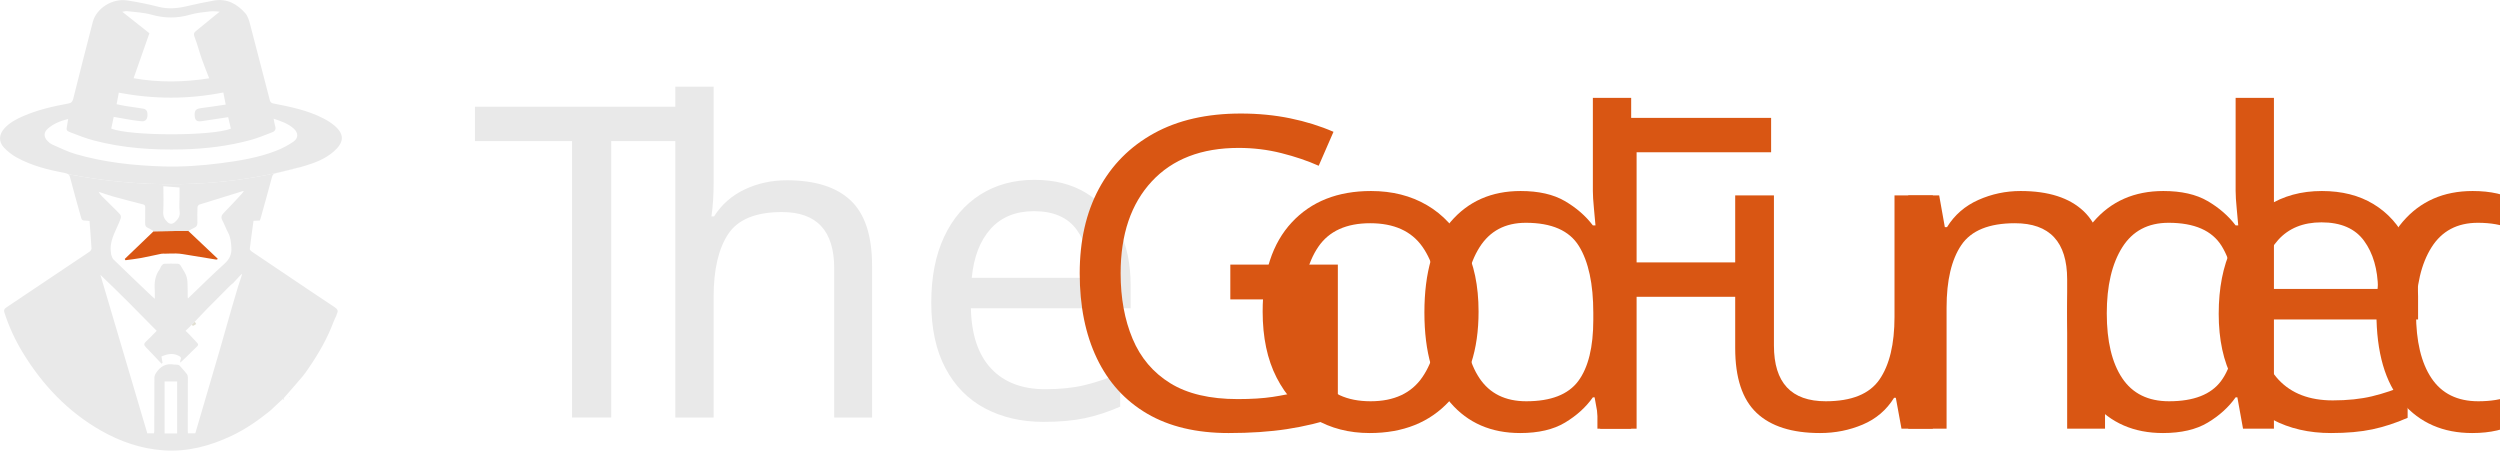
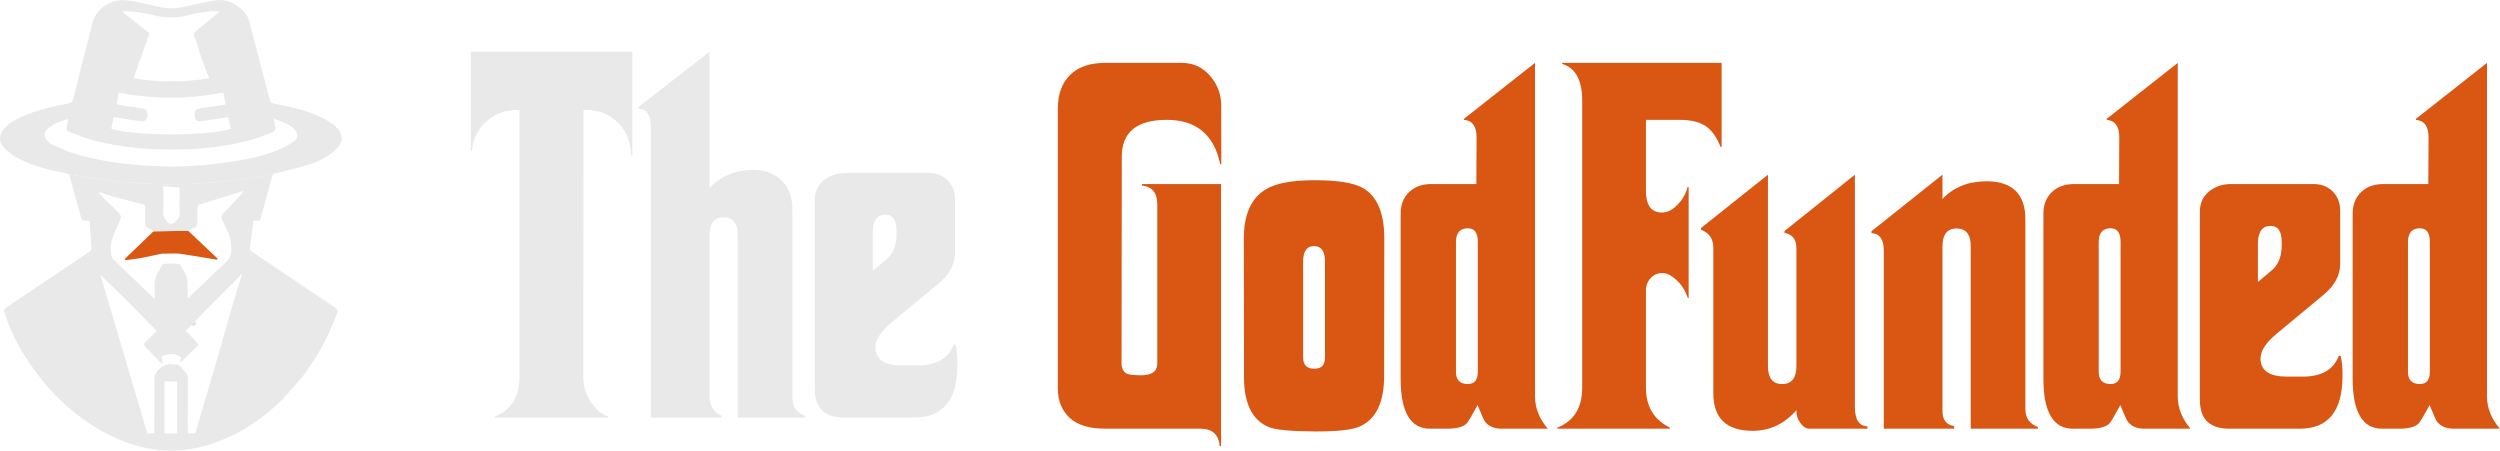
<svg xmlns="http://www.w3.org/2000/svg" id="Layer_1" data-name="Layer 1" viewBox="0 0 4010.36 722.89">
  <defs>
-     <style>.cls-1{fill:#e5e5dc;}.cls-2{fill:#e1dfd2;}.cls-3{fill:#e4e7e7;}.cls-4{fill:#e0ded1;}.cls-5{fill:#e2e2df;}.cls-6{fill:none;}.cls-11,.cls-7{fill:#d95613;}.cls-8,.cls-9{fill:#e9e9e9;}.cls-11,.cls-9{font-size:698.29px;font-family:CorleoneDue, Corleone Due;}.cls-9{letter-spacing:-0.02em;}.cls-10{letter-spacing:0em;}.cls-12{letter-spacing:-0.01em;}.cls-13{letter-spacing:-0.01em;}.cls-14{letter-spacing:-0.08em;}.cls-15{letter-spacing:-0.01em;}.cls-16{letter-spacing:-0.01em;}.cls-17{letter-spacing:0em;}</style>
+     <style>.cls-1{fill:#e5e5dc;}.cls-2{fill:#e1dfd2;}.cls-3{fill:#e4e7e7;}.cls-4{fill:#e0ded1;}.cls-5{fill:#e2e2df;}.cls-6{fill:none;}.cls-7{fill:#d95613;}.cls-8{fill:#e9e9e9;}</style>
  </defs>
  <path class="cls-1" d="M542.34,508.51l-1-2.08Z" />
  <path class="cls-2" d="M312.49,516l2.25,3.89c-2.66.67-4.21,4.61-7.37,1.18Z" />
  <path class="cls-3" d="M454.9,638.69l1,2.34-2.68-.71Z" />
  <path class="cls-4" d="M108.9,191l.63-.39c-.09.26-.18.52-.26.78Z" />
  <path class="cls-5" d="M468.21,637l4.17-4.18Z" />
  <path class="cls-5" d="M464.59,635.75c-.16.23-.33.45-.5.67a4.62,4.62,0,0,1-.53-.64s.2-.36.25-.35A5.81,5.81,0,0,1,464.59,635.75Z" />
  <path class="cls-6" d="M268.88,356.46c3.46,3.17,7.64,3.3,11.21.19,5.23-4.57,9.11-9.33,8.08-17.3-1-7.52-.18-15.26-.17-22.91V300.8l-25.94-2.12c0,14,.61,27.56-.24,41C261.36,347.05,264,352,268.88,356.46Z" />
  <path class="cls-6" d="M264,695.33h20.16v-83.4H264Z" />
  <path class="cls-6" d="M374,454.08c-1.6,1.33-3.31,2.54-4.76,4q-18.76,18.75-37.42,37.6c-6.55,6.66-12.89,13.52-19.32,20.28L307.37,521l-3,3.18c-2.19,2.09-4.38,4.18-6.72,6.43l5.57,5.43c.84.87,1.67,1.75,2.51,2.63,3.54,3.8,7.08,7.62,10.64,11.4,1.91,2,1.89,3.61-.29,5.66-5.83,5.46-11.4,11.21-17.12,16.79-3.21,3.12-6.53,6.13-9.8,9.18a6.91,6.91,0,0,1,.41-4.55c1.74-3.9-.18-5-3.6-6.73-9.4-4.63-18.06-2.4-27,1.32L260.71,582,259,583.4c-8.3-8.81-16.43-17.77-25-26.35-3.55-3.57-3.43-5.91.21-9.25,5.84-5.37,11.25-11.21,17.08-17.1-30.09-30.83-59.91-60.8-90.3-89.82q37.57,126.95,75.23,254.21h10.78a25,25,0,0,0,.39-3.15c.06-28.7,0-57.41.23-86.11a14.94,14.94,0,0,1,2.54-7.43c6.82-10.66,16.19-16.1,29.24-13.55,1.5.29,3.16-.17,4.67.11s3.17.71,4.1,1.71c4,4.32,7.94,8.76,11.59,13.4a9,9,0,0,1,1.52,5.24c0,28.53-.08,57.06-.14,85.6,0,1.33.16,2.67.27,4.19h11.78c.23-.69.44-1.32.63-2q19.67-67,39.29-134c6.12-21,12-42.07,18-63.11l10.47-35.51,6.6-20.27-1-.45Z" />
  <path class="cls-6" d="M353.56,261.85c30.18-3.88,60.25-8.78,88.82-19.74a137.19,137.19,0,0,0,28.44-14.91c8.18-5.61,7.83-14.28.54-20.85-9.17-8.27-20.56-12.06-32.4-16,.88,4.38,1.28,8.22,2.46,11.79,1.76,5.31-.35,8.43-5,10.18-11.21,4.18-22.27,8.95-33.77,12.11-35.89,9.86-72.61,14.27-109.77,15.19-47.84,1.17-95.31-2-141.78-14.16-12.89-3.39-25.44-8.23-37.87-13.09-7-2.75-7-3.86-5.51-11.25.65-3.23,1.07-6.49,1.59-9.74l.26-.78-.63.39c-11.6,2.81-22.53,7.18-31.71,14.94-7.39,6.24-7.41,14-.47,20.69a23.89,23.89,0,0,0,6.63,5c12.57,5.41,24.91,11.74,38,15.53,45.86,13.31,93,18.41,140.61,19.84C292.61,267.89,323.16,265.75,353.56,261.85Z" />
  <path class="cls-6" d="M214.3,125.44c40.38,7.22,80.55,6.53,121.29.17-4.22-11-8.42-21.06-12-31.38-4.05-11.64-7.09-23.65-11.53-35.12-1.66-4.32-1.25-6.51,2-9.15,12.75-10.3,25.4-20.71,38.29-31.25-4.66-.18-10-1.06-15.13-.45-10.85,1.28-21.92,2.24-32.33,5.3-20.83,6.11-41,5.87-61.94,0-12.57-3.54-26-4.07-39.07-5.65-2.69-.32-5.55.7-7.7,1l43.49,34.37Z" />
  <path class="cls-6" d="M370.36,206.39c-1.46-6.21-2.94-12.51-4.34-18.45-14.89,2.26-28.94,4.49-43,6.5-7.39,1.05-10.47-1.76-10.77-9.28-.34-8.34,2-10.66,10.82-11.79,12.86-1.66,25.68-3.65,39-5.58-1.36-7-2.58-13.16-3.81-19.47-56.11,11.15-111.72,11-167.67.29-1.19,6.24-2.32,12.13-3.54,18.54,5.13,1,9.82,2.18,14.57,2.93,9.44,1.5,18.93,2.63,28.34,4.25,5.39.93,7.44,5.45,6.4,12.77-.73,5.2-4.09,8-9.34,7.41-5.53-.59-11.05-1.23-16.54-2.12-9.22-1.49-18.41-3.2-28.07-4.89-1.38,6.52-2.68,12.71-4,18.8C209.11,218.42,340.13,218.5,370.36,206.39Z" />
  <path class="cls-7" d="M201.22,417.41c8.15-1.12,16.36-1.94,24.45-3.44,11.09-2.05,22.07-4.67,33.13-6.89,2.13-.43,4.41-.13,6.62-.17,5.7-.11,11.39-.37,17.08-.27a76.53,76.53,0,0,1,10.78,1c17.66,2.84,35.3,5.79,53,8.68a13.2,13.2,0,0,0,2,0l1-1.26-47.17-44.56.41-.24-56.17.77L200.1,415.4Z" />
  <path class="cls-6" d="M214.3,125.44c40.38,7.22,80.55,6.53,121.29.17-4.22-11-8.42-21.06-12-31.38-4.05-11.64-7.09-23.65-11.53-35.12-1.66-4.32-1.25-6.51,2-9.15,12.75-10.3,25.4-20.71,38.29-31.25-4.66-.18-10-1.06-15.13-.45-10.85,1.28-21.92,2.24-32.33,5.3-20.83,6.11-41,5.87-61.94,0-12.57-3.54-26-4.07-39.07-5.65-2.69-.32-5.55.7-7.7,1l43.49,34.37Z" />
  <path class="cls-6" d="M442.38,242.11a137.19,137.19,0,0,0,28.44-14.91c8.18-5.61,7.83-14.28.54-20.85-9.17-8.27-20.56-12.06-32.4-16,.88,4.38,1.28,8.22,2.46,11.79,1.76,5.31-.35,8.43-5,10.18-11.21,4.18-22.27,8.95-33.77,12.11-35.89,9.86-72.61,14.27-109.77,15.19-47.84,1.17-95.31-2-141.78-14.16-12.89-3.39-25.44-8.23-37.87-13.09-7-2.75-7-3.86-5.51-11.25.65-3.23,1.07-6.49,1.59-9.74l.26-.78-.63.39c-11.6,2.81-22.53,7.18-31.71,14.94-7.39,6.24-7.41,14-.47,20.69a23.89,23.89,0,0,0,6.63,5c12.57,5.41,24.91,11.74,38,15.53,45.86,13.31,93,18.41,140.61,19.84,30.67.93,61.22-1.21,91.62-5.11C383.74,258,413.81,253.07,442.38,242.11Z" />
  <path class="cls-6" d="M370.36,206.39c-1.46-6.21-2.94-12.51-4.34-18.45-14.89,2.26-28.94,4.49-43,6.5-7.39,1.05-10.47-1.76-10.77-9.28-.34-8.34,2-10.66,10.82-11.79,12.86-1.66,25.68-3.65,39-5.58-1.36-7-2.58-13.16-3.81-19.47-56.11,11.15-111.72,11-167.67.29-1.19,6.24-2.32,12.13-3.54,18.54,5.13,1,9.82,2.18,14.57,2.93,9.44,1.5,18.93,2.63,28.34,4.25,5.39.93,7.44,5.45,6.4,12.77-.73,5.2-4.09,8-9.34,7.41-5.53-.59-11.05-1.23-16.54-2.12-9.22-1.49-18.41-3.2-28.07-4.89-1.38,6.52-2.68,12.71-4,18.8C209.11,218.42,340.13,218.5,370.36,206.39Z" />
  <path class="cls-8" d="M474.22,269.79c3-.81,5.79-1.44,8.5-1.94,2-.57,4.08-1.15,6.11-1.76,16.53-4.91,32.73-11.16,46-22.6,16.8-14.49,18.83-27.58,1.29-42.36a93.22,93.22,0,0,0-17-11c-25.28-13.18-52.92-18.72-80.55-24.15-3.31-.66-4.88-1.89-5.74-5.27q-15.64-61.08-31.71-122c-1.62-6.09-3.61-12.86-7.6-17.41-13.14-15-29.45-24-50.25-20.42-14.53,2.53-29,5.63-43.34,9-15.27,3.61-30.25,5-45.83,1a502.77,502.77,0,0,0-50-10.17C180.08-3,154.52,13.34,148.82,35.32q-15.94,61.53-31.37,123.22c-1.15,4.6-3.13,6.71-8,7.57C85,170.47,60.8,176.2,37.82,186,26.43,190.92,15.47,196.63,7,206c-8.86,9.75-9.54,21.32-.5,30.91a84,84,0,0,0,20,15.54c24.29,13.53,51,20,78.06,25.22a12.5,12.5,0,0,1,4.66,1.66C221.27,301.5,351.69,303.3,474.22,269.79ZM203.88,17.9C217,19.48,230.38,20,243,23.55c20.91,5.88,41.11,6.12,61.94,0,10.41-3.06,21.48-4,32.33-5.3,5.14-.61,10.47.27,15.13.45C339.46,29.25,326.81,39.66,314.06,50c-3.26,2.64-3.67,4.83-2,9.15,4.44,11.47,7.48,23.48,11.53,35.12,3.59,10.32,7.79,20.43,12,31.38-40.74,6.36-80.91,7-121.29-.17l25.37-72.15L196.18,18.92C198.33,18.6,201.19,17.58,203.88,17.9ZM182.41,187.5c9.66,1.69,18.85,3.4,28.07,4.89,5.49.89,11,1.53,16.54,2.12,5.25.55,8.61-2.21,9.34-7.41,1-7.32-1-11.84-6.4-12.77-9.41-1.62-18.9-2.75-28.34-4.25-4.75-.75-9.44-1.88-14.57-2.93,1.22-6.41,2.35-12.3,3.54-18.54,55.95,10.69,111.56,10.86,167.67-.29,1.23,6.31,2.45,12.51,3.81,19.47-13.35,1.93-26.17,3.92-39,5.58-8.8,1.13-11.16,3.45-10.82,11.79.3,7.52,3.38,10.33,10.77,9.28,14.09-2,28.14-4.24,43-6.5,1.4,5.94,2.88,12.24,4.34,18.45-30.23,12.11-161.25,12-191.92-.09C179.73,200.21,181,194,182.41,187.5ZM261.94,267c-47.59-1.43-94.75-6.53-140.61-19.84-13.07-3.79-25.41-10.12-38-15.53a23.89,23.89,0,0,1-6.63-5c-6.94-6.69-6.92-14.45.47-20.69,9.18-7.76,20.11-12.13,31.71-14.94l.63-.39-.26.78c-.52,3.25-.94,6.51-1.59,9.74-1.48,7.39-1.54,8.5,5.51,11.25,12.43,4.86,25,9.7,37.87,13.09,46.47,12.2,93.94,15.33,141.78,14.16,37.16-.92,73.88-5.33,109.77-15.19,11.5-3.16,22.56-7.93,33.77-12.11,4.69-1.75,6.8-4.87,5-10.18-1.18-3.57-1.58-7.41-2.46-11.79,11.84,4,23.23,7.75,32.4,16,7.29,6.57,7.64,15.24-.54,20.85a137.19,137.19,0,0,1-28.44,14.91c-28.57,11-58.64,15.86-88.82,19.74C323.16,265.75,292.61,267.89,261.94,267Z" />
  <path class="cls-6" d="M268.88,356.46c3.46,3.17,7.64,3.3,11.21.19,5.23-4.57,9.11-9.33,8.08-17.3-1-7.52-.18-15.26-.17-22.91V300.8l-25.94-2.12c0,14,.61,27.56-.24,41C261.36,347.05,264,352,268.88,356.46Z" />
  <path class="cls-6" d="M187.28,338.33c8.26,8.17,8.18,8.14,3.61,19.06-6.59,15.7-16.1,30.67-12.71,49,.09.51-.14,1.11,0,1.55,1.15,2.75,1.71,6.16,3.69,8.09,20,19.4,40.13,38.57,60.26,57.78,1.8,1.72,3.7,3.33,6.15,5.53,0-5.58.27-10.07-.06-14.53-.85-11.72.57-22.79,7.76-32.59,1.32-1.79,1.77-4.22,3.12-6,1.07-1.39,2.86-3,4.4-3.09,7.12-.34,14.27-.31,21.39-.07a6.33,6.33,0,0,1,4.49,2.4C300.89,444,300.85,444,301.1,465.74c0,3.31-.07,6.61,0,9.92a30.39,30.39,0,0,0,.38,3.19C321.1,460,340.1,441.12,360,423.17c8.14-7.36,11.87-14.87,11.2-26-.52-8.48-1.18-16.41-5.25-24-3.36-6.27-5.69-13.09-9.07-19.34-2.8-5.16-1.72-8.52,2.32-12.54,9.61-9.57,18.69-19.67,27.94-29.59,1.34-1.44,2.45-3.09,4.17-5.28a22.86,22.86,0,0,0-2.45.34c-23.06,7.08-46.14,14.13-69.14,21.42-1.32.41-2.81,2.79-2.86,4.3-.31,8.17-.34,16.36-.16,24.53.09,3.91-1,6.58-4.76,8.22-3,1.32-5.84,3.1-9.37,5.05l-56.17.77.17-.17c-3.46-2.05-6-4-8.84-5.13-3.92-1.52-4.94-4.15-4.86-8,.18-8.35,0-16.71.14-25.06,0-2.88-.64-4.14-3.74-4.91q-24.5-6.14-48.84-12.91c-7.45-2.07-14.73-4.79-22.09-7.22a23.67,23.67,0,0,0,5.26,7.16C171.43,322.69,179.37,330.49,187.28,338.33Z" />
  <path class="cls-6" d="M264,695.33h20.16v-83.4H264Z" />
  <path class="cls-6" d="M374,454.08c-1.6,1.33-3.31,2.54-4.76,4q-18.76,18.75-37.42,37.6c-6.55,6.66-12.89,13.52-19.32,20.28L307.37,521l-3,3.18c-2.19,2.09-4.38,4.18-6.72,6.43l5.57,5.43c.84.87,1.67,1.75,2.51,2.63,3.54,3.8,7.08,7.62,10.64,11.4,1.91,2,1.89,3.61-.29,5.66-5.83,5.46-11.4,11.21-17.12,16.79-3.21,3.12-6.53,6.13-9.8,9.18a6.91,6.91,0,0,1,.41-4.55c1.74-3.9-.18-5-3.6-6.73-9.4-4.63-18.06-2.4-27,1.32L260.71,582,259,583.4c-8.3-8.81-16.43-17.77-25-26.35-3.55-3.57-3.43-5.91.21-9.25,5.84-5.37,11.25-11.21,17.08-17.1-30.09-30.83-59.91-60.8-90.3-89.82q37.57,126.95,75.23,254.21h10.78a25,25,0,0,0,.39-3.15c.06-28.7,0-57.41.23-86.11a14.94,14.94,0,0,1,2.54-7.43c6.82-10.66,16.19-16.1,29.24-13.55,1.5.29,3.16-.17,4.67.11s3.17.71,4.1,1.71c4,4.32,7.94,8.76,11.59,13.4a9,9,0,0,1,1.52,5.24c0,28.53-.08,57.06-.14,85.6,0,1.33.16,2.67.27,4.19h11.78c.23-.69.44-1.32.63-2q19.67-67,39.29-134c6.12-21,12-42.07,18-63.11l10.47-35.51,6.6-20.27-1-.45Z" />
  <path class="cls-8" d="M112.41,284.6c5.27,20.53,11.14,40.9,16.79,61.33,2.18,7.87,2.17,7.86,10.19,8.08,1.32,0,2.64.27,4.24.43,1.12,14.91,2.33,29.47,3.17,44.05.09,1.68-1.49,4.1-3,5.13Q77.18,448.53,10.31,493.08c-4.15,2.75-4.28,5.18-2.93,9.3a301,301,0,0,0,29.21,63.3c31.58,51.84,72.22,94.75,125.27,125,31,17.7,64.22,29.13,100.07,31.71,38.86,2.8,75.15-7,109.92-23.44,22.28-10.53,42.32-24.6,61.46-40l19.91-18.63,1.68-1.63,1.06-.88c9.88-11.38,19.86-22.68,29.6-34.19,3.45-4.07,6.39-8.59,9.44-13,16.16-23.42,30.25-48,40.19-74.74,1.21-3.24,2.87-6.3,4.32-9.45a13.18,13.18,0,0,1,.88-3c2.8-5,.75-7.8-3.7-10.73-23.22-15.3-46.24-30.92-69.32-46.43q-31.83-21.37-63.61-42.81c-1.39-.94-3.21-2.9-3.06-4.18,1.77-15,3.89-29.92,5.95-45.07l10.2-.45c.45-1.33.95-2.61,1.31-3.92,6.14-22.05,12.4-44.07,18.26-66.19,1-3.64,2.58-4.94,6-5.76,13.46-3.25,27-6.33,40.31-10.06-2.71.5-5.53,1.13-8.5,1.94-122.53,33.51-252.95,31.71-365,9.55C110.69,280.36,111.73,281.94,112.41,284.6ZM284.16,695.33H264v-83.4h20.16Zm97.49-234.82L371.18,496c-6,21-11.89,42.11-18,63.11q-19.55,67-39.29,134c-.19.64-.4,1.27-.63,2H301.47c-.11-1.52-.28-2.86-.27-4.19.06-28.54.16-57.07.14-85.6a9,9,0,0,0-1.52-5.24c-3.65-4.64-7.56-9.08-11.59-13.4-.93-1-2.66-1.43-4.1-1.71s-3.17.18-4.67-.11c-13-2.55-22.42,2.89-29.24,13.55a14.94,14.94,0,0,0-2.54,7.43c-.21,28.7-.17,57.41-.23,86.11a25,25,0,0,1-.39,3.15H236.28q-37.71-127.44-75.23-254.21c30.39,29,60.21,59,90.3,89.82-5.83,5.89-11.24,11.73-17.08,17.1-3.64,3.34-3.76,5.68-.21,9.25,8.53,8.58,16.66,17.54,25,26.35l1.69-1.39L259,571.77c9-3.72,17.62-5.95,27-1.32,3.42,1.68,5.34,2.83,3.6,6.73a6.91,6.91,0,0,0-.41,4.55c3.27-3.05,6.59-6.06,9.8-9.18,5.72-5.58,11.29-11.33,17.12-16.79,2.18-2,2.2-3.64.29-5.66-3.56-3.78-7.1-7.6-10.64-11.4-.84-.88-1.67-1.76-2.51-2.63l-5.57-5.43c2.34-2.25,4.53-4.34,6.72-6.43l3-3.18,5.12-5.07c6.43-6.76,12.77-13.62,19.32-20.28q18.6-18.9,37.42-37.6c1.45-1.46,3.16-2.67,4.76-4l13.27-14.29,1,.45ZM261.82,339.71c.85-13.47.24-27,.24-41L288,300.8v15.64c0,7.65-.79,15.39.17,22.91,1,8-2.85,12.73-8.08,17.3-3.57,3.11-7.75,3-11.21-.19C264,352,261.36,347.05,261.82,339.71Zm-81.44-24.82q24.33,6.76,48.84,12.91c3.1.77,3.79,2,3.74,4.91-.17,8.35,0,16.71-.14,25.06-.08,3.86.94,6.49,4.86,8,2.86,1.1,5.38,3.08,8.84,5.13l-.17.17,56.17-.77c3.53-1.95,6.36-3.73,9.37-5.05,3.75-1.64,4.85-4.31,4.76-8.22-.18-8.17-.15-16.36.16-24.53.05-1.51,1.54-3.89,2.86-4.3,23-7.29,46.08-14.34,69.14-21.42a22.86,22.86,0,0,1,2.45-.34c-1.72,2.19-2.83,3.84-4.17,5.28-9.25,9.92-18.33,20-27.94,29.59-4,4-5.12,7.38-2.32,12.54,3.38,6.25,5.71,13.07,9.07,19.34,4.07,7.6,4.73,15.53,5.25,24,.67,11.09-3.06,18.6-11.2,26C340.1,441.12,321.1,460,301.44,478.85a30.39,30.39,0,0,1-.38-3.19c0-3.31.07-6.61,0-9.92-.25-21.77-.21-21.79-11.67-40.28a6.33,6.33,0,0,0-4.49-2.4c-7.12-.24-14.27-.27-21.39.07-1.54.07-3.33,1.7-4.4,3.09-1.35,1.75-1.8,4.18-3.12,6-7.19,9.8-8.61,20.87-7.76,32.59.33,4.46.06,9,.06,14.53-2.45-2.2-4.35-3.81-6.15-5.53-20.13-19.21-40.31-38.38-60.26-57.78-2-1.93-2.54-5.34-3.69-8.09-.19-.44,0-1,0-1.55-3.39-18.3,6.12-33.27,12.71-49,4.57-10.92,4.65-10.89-3.61-19.06-7.91-7.84-15.85-15.64-23.73-23.5a23.67,23.67,0,0,1-5.26-7.16C165.65,310.1,172.93,312.82,180.38,314.89Z" />
-   <text class="cls-9" transform="translate(754.92 669.76)">T<tspan class="cls-10" x="269.02" y="0">he</tspan>
-   </text>
-   <text class="cls-11" transform="translate(1689.41 687.68)">
-     <tspan class="cls-12">G</tspan>
-     <tspan class="cls-13" x="297.66" y="0">o</tspan>
-     <tspan x="557.13" y="0">d</tspan>
-     <tspan class="cls-14" x="805.35" y="0">F</tspan>
-     <tspan class="cls-15" x="1038.92" y="0">u</tspan>
-     <tspan x="1312.37" y="0">n</tspan>
-     <tspan class="cls-16" x="1588.21" y="0">d</tspan>
-     <tspan class="cls-12" x="1831.31" y="0">e</tspan>
-     <tspan class="cls-17" x="2084.31" y="0">d</tspan>
-   </text>
+   <path class="cls-8" d="M1014.4,249.35h-2q-1-34.44-23.53-54.9Q967.34,175,936,176.38L935.63,604a72.07,72.07,0,0,0,13,41.94q11.6,17.05,26.94,22.16v1.71H793.79v-1.71q39.56-15.67,39.55-64.44V176.38Q803.69,175,781.52,193.6T757,242.19h-1.71V83H1014.4Z" />
+   <path class="cls-8" d="M1291.26,669.76H1183.51V377.21q0-28.63-22.84-28.64-22.5,0-22.5,29.32V636q0,22.5,19.43,31v2.73H1044.06V202.29q0-26.92-19.78-27.95v-2.73L1138.17,83V301.17q28.29-28.64,70.57-28.64,28,.35,45.18,17.05t17.22,46.71V638.05q0,21.48,20.12,29Z" />
+   <path class="cls-8" d="M1535.73,585.88q-.35,83.88-68.54,83.88H1354q-47.05,0-47.06-46V321.63q0-20.46,14.66-32.39t35.46-11.93h132q18.06,0,30,10.91,13,12.27,13,32v84.9q0,27.61-26.26,49.44l-76,63.08q-25.92,21.48-25.57,40.23.68,28.3,42.28,28.3H1472q45,0,57.62-33.07l3.07-.34Q1536.07,565.77,1535.73,585.88ZM1438.21,375.5v-5.45q0-26.25-18.75-25.57-19.44.67-19.44,28.64v61.37l21.83-18.41Q1438.22,402.78,1438.21,375.5Z" />
+   <path class="cls-7" d="M1959.12,263.52h-1.71q-14.67-71.26-85.92-71.26-72,0-72,59.32l-.34,331.08q0,13.29,9.89,17.39,4.77,1.71,19.1,2,28.29.69,28.3-18.75V327.62q0-27.27-24.55-30v-2.38h126.83v420.4h-2q-2.73-28-31-28H1772.27q-37.85,0-56.6-17.56t-18.76-47.23V174.53q0-35.11,19.78-54.39t55.58-19.26H1896q27.95,0,46,21.82,17,20.12,17,47.05Z" />
+   <path class="cls-7" d="M2220.63,382.51l-.34,221.29q0,62.4-38.53,80.13-18.75,8.51-73.3,8.18-57-.35-73.65-7.16-39.21-17.06-39.21-79.45l-.34-222.65q0-58.31,35.8-79.44,24.21-14.32,77.4-14.32,56.25,0,78.08,12.62Q2220.62,321.48,2220.63,382.51ZM2125.5,573.45V420q0-24.56-16.7-25.23-18.42-.68-18.41,25.23V573.45q0,18.07,18.07,18.07Q2125.5,591.52,2125.5,573.45Z" />
+   <path class="cls-7" d="M2482.83,687.68h-74q-18.76,0-27.62-12.62-1.36-2-10.91-25.23-14.33,26.26-17.73,29.66-8.53,8.19-30.69,8.19h-28q-47.05,0-47.05-80.47V343q0-21.81,13.47-34.78T2296,295.23h72.28l.34-75q0-26.26-20.11-28v-1.71l113.88-89.67v535Q2462.38,663.46,2482.83,687.68ZM2370.66,596V388q0-21.83-16-21.82-19.1,0-19.09,22.5V596.3q0,19.77,19.09,19.77Q2370.65,616.07,2370.66,596Z" />
+   <path class="cls-7" d="M2761.74,235.56H2760q-9.21-22.84-22.51-32.39-15.34-10.9-43.3-10.91h-53.87V305.8q0,34.77,24.89,35.12,13.64.34,26.25-13a61.17,61.17,0,0,0,15.69-28l1.7.34V478h-1.36q-6.14-18.06-18.75-29.32-10.58-9.89-20.46-10.57-12.29-.68-20.12,7.67a28.58,28.58,0,0,0-7.84,20.29V621.87q0,45.35,38.53,64.1v1.71H2498.18V686q39.89-15.68,39.89-64.44v-460q0-49.44-32.05-59v-1.7h255.72Z" />
+   <path class="cls-7" d="M2995.64,687.68h-93.08q-8.19,0-14.83-9.55a31,31,0,0,1-6-20.12q-29.33,33.42-70.92,33.08-62.4-.35-62.39-60.36V397.52q0-21.48-19.78-29v-2.72l107.4-85.59V587.09q0,29,22.85,29t22.84-29.32V398.88q0-22.15-19.09-25.23v-3.07l112.86-90.36V652.56q0,30.68,20.11,31.37Z" />
+   <path class="cls-7" d="M3269.1,687.68H3161.35V395.13q0-28.63-22.84-28.64-22.52,0-22.51,29.32V659.38q0,21.14,18.76,24.2v4.1H3021.9V402q0-26.94-19.78-28v-3.07L3116,280.22v38.87q26.94-28.29,70.92-28.3,62.05.34,62.06,61V656q0,21.48,20.12,29Z" />
+   <path class="cls-7" d="M3513.91,687.68h-74q-18.77,0-27.62-12.62-1.37-2-10.91-25.23-14.32,26.26-17.73,29.66-8.53,8.19-30.69,8.19h-28q-47.06,0-47.05-80.47V343q0-21.81,13.47-34.78t35.63-12.95h72.28l.34-75q0-26.26-20.11-28v-1.71l113.88-89.67v535Q3493.45,663.46,3513.91,687.68ZM3401.73,596V388q0-21.83-16-21.82-19.1,0-19.09,22.5V596.3q0,19.77,19.09,19.77Q3401.73,616.07,3401.73,596Z" />
+   <path class="cls-7" d="M3757.7,603.8q-.35,83.88-68.54,83.88H3576q-47.05,0-47.05-46V339.55q0-20.46,14.66-32.39T3579,295.23H3711q18.08,0,30,10.91,13,12.27,13,32.05v84.9q0,27.62-26.26,49.44l-76,63.08q-25.92,21.48-25.58,40.23.69,28.3,42.28,28.3h25.58q45,0,57.62-33.07l3.07-.34Q3758,583.69,3757.7,603.8Zm-97.52-210.38V388q0-26.25-18.75-25.57Q3622,363.09,3622,391v61.37L3643.81,434Q3660.18,420.7,3660.18,393.42Z" />
+   <path class="cls-7" d="M4010,687.68h-74q-18.75,0-27.62-12.62-1.37-2-10.91-25.23-14.32,26.26-17.73,29.66-8.52,8.19-30.69,8.19h-28q-47,0-47.05-80.47V343q0-21.81,13.47-34.78t35.63-12.95h72.28l.35-75q0-26.26-20.12-28v-1.71l113.88-89.67v535Q3989.55,663.46,4010,687.68ZM3897.83,596V388q0-21.83-16-21.82-19.11,0-19.1,22.5V596.3q0,19.77,19.1,19.77Q3897.83,616.07,3897.83,596Z" />
</svg>
